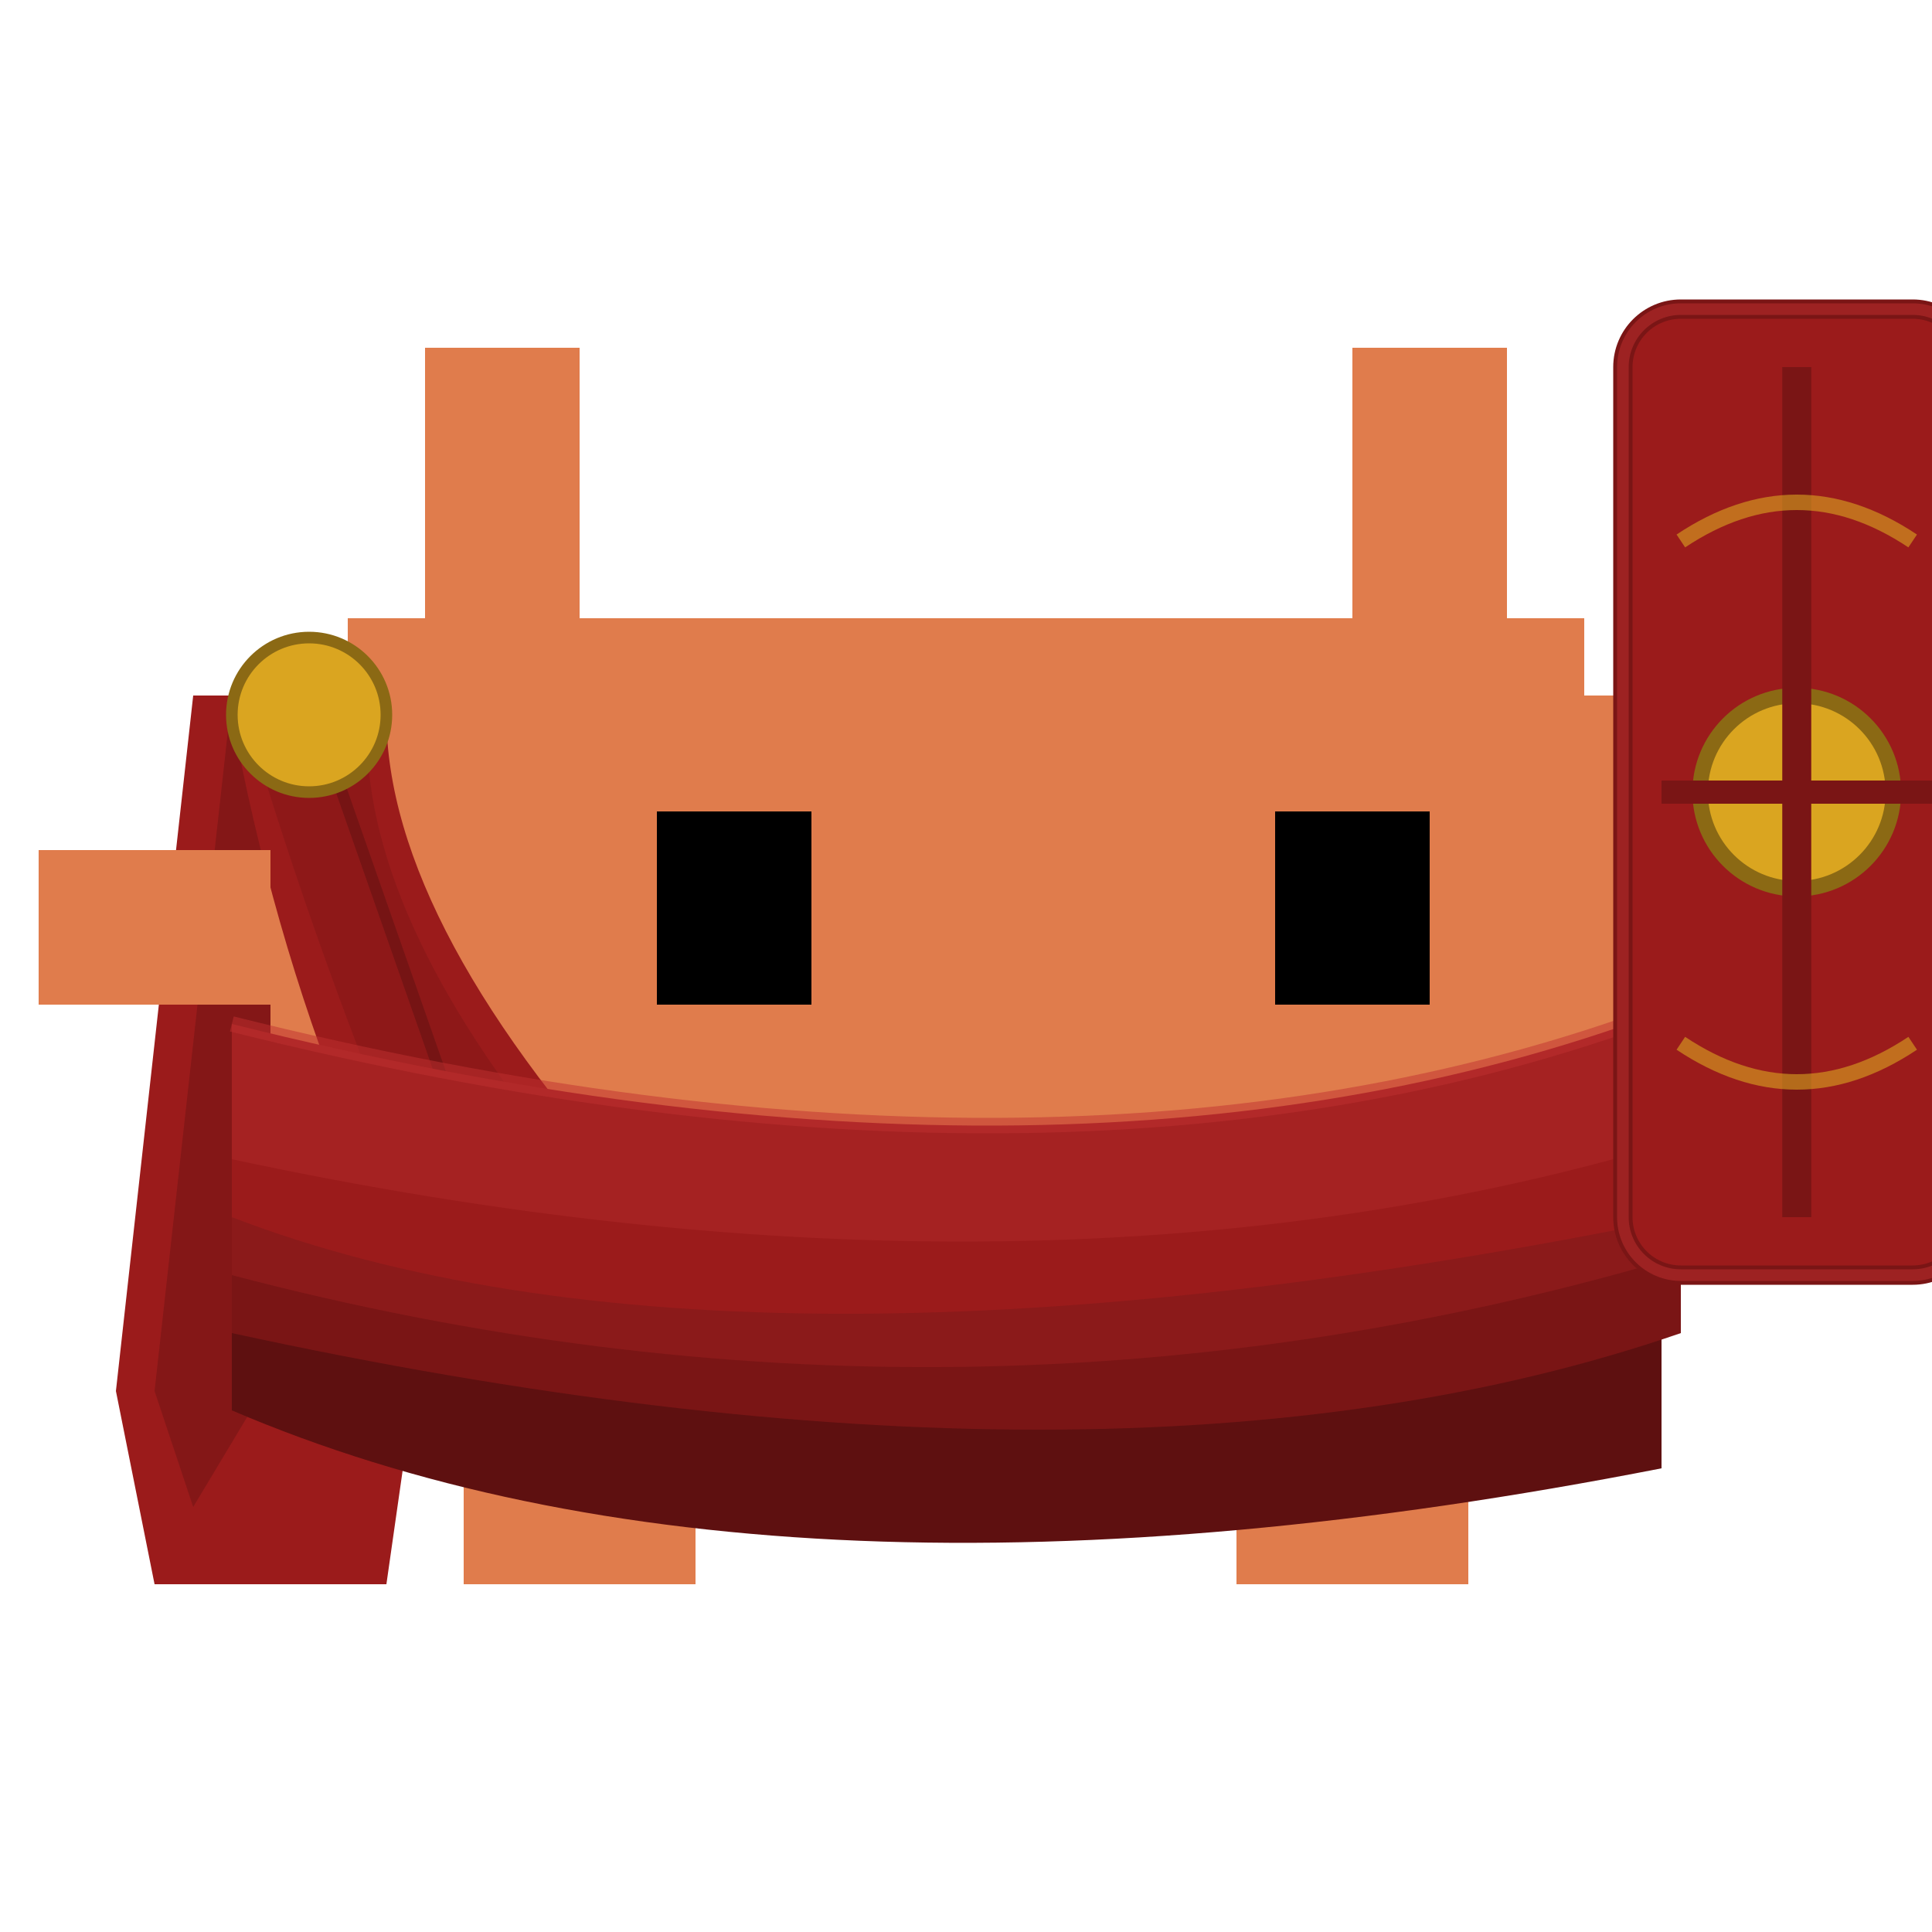
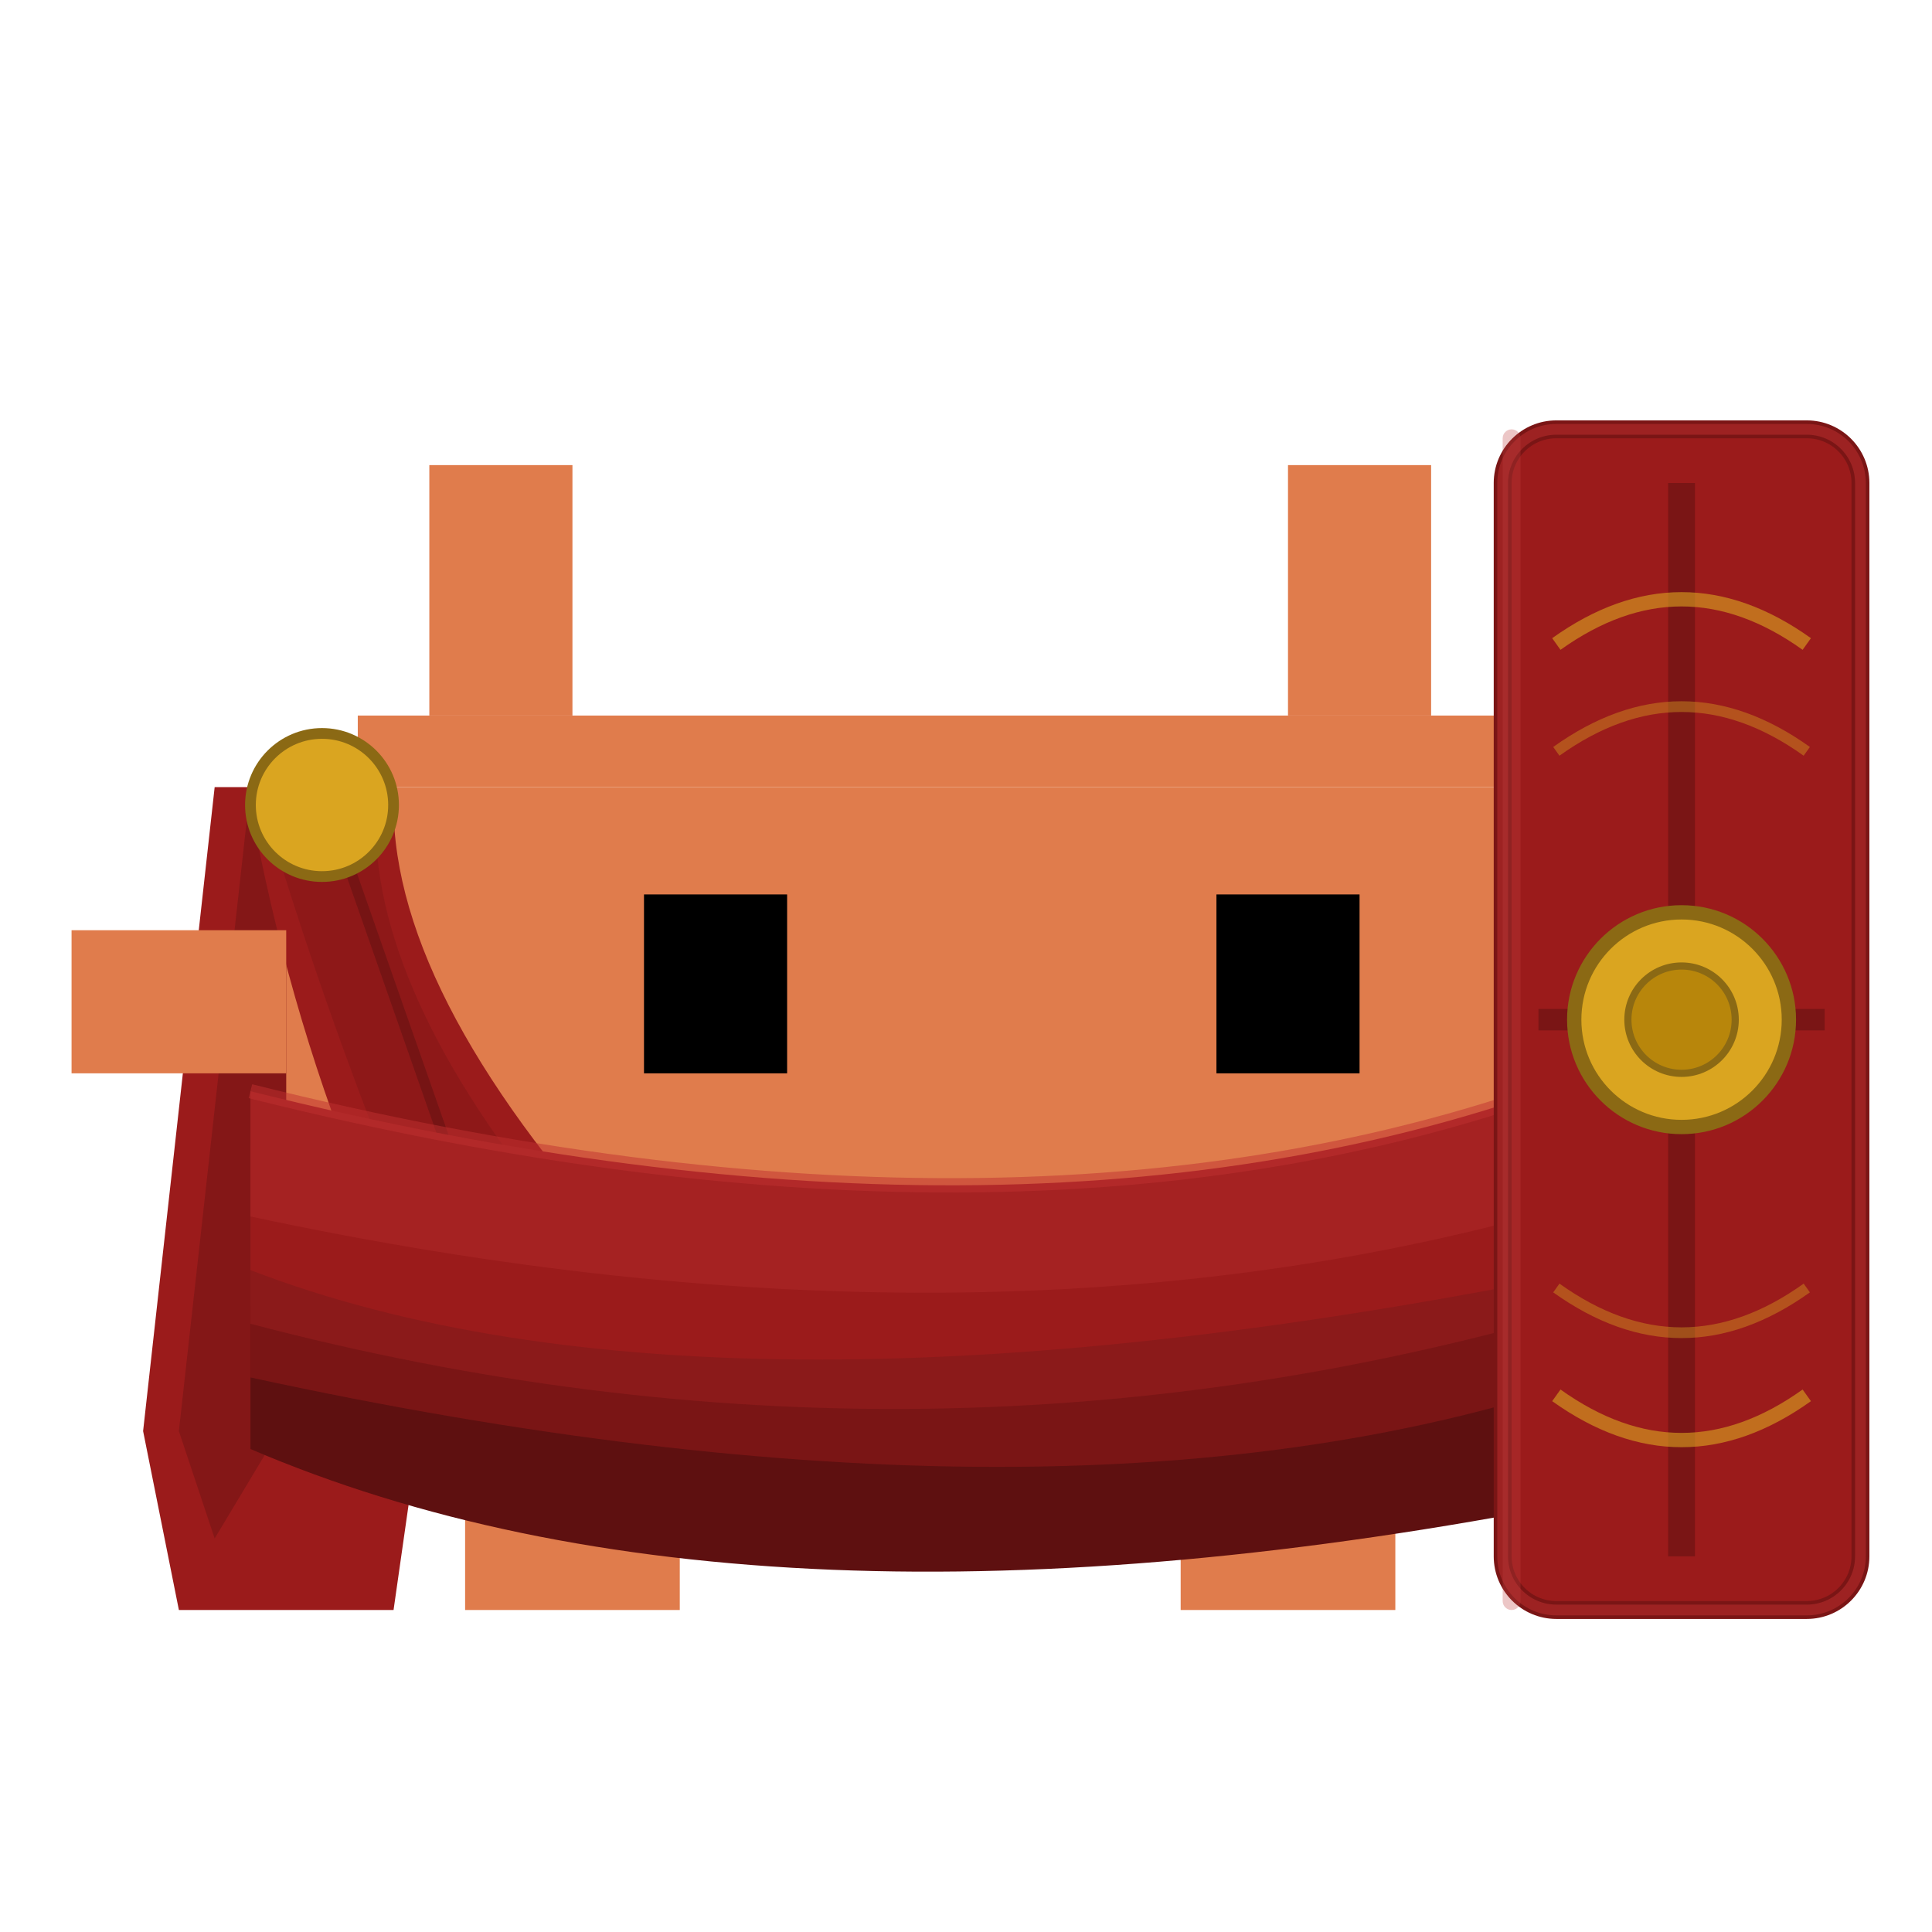
- <svg xmlns="http://www.w3.org/2000/svg" viewBox="0 0 100 100" width="220" height="220">
+ <svg xmlns="http://www.w3.org/2000/svg" viewBox="-2 -2 108 96" width="220" height="220">
  <style>
    .toga-back { animation: back-sway 3s ease-in-out infinite; transform-origin: 16px 37px; }
    .band-1 { animation: band1-sway 3.2s ease-in-out infinite; }
    .band-2 { animation: band2-sway 2.9s ease-in-out infinite; }
    .band-3 { animation: band3-sway 3.6s ease-in-out infinite; }
    .band-4 { animation: band4-sway 2.5s ease-in-out infinite; }
    .band-5 { animation: band5-sway 3.1s ease-in-out infinite; }
-     .shield-arm { animation: shield-hold 3s ease-in-out infinite; transform-origin: 86px 48px; }

    @keyframes back-sway { 0%, 100% { transform: rotate(0deg); } 50% { transform: rotate(-2.5deg); } }
    @keyframes band1-sway { 0%, 100% { transform: translateX(0); } 30% { transform: translateX(-0.4px); } 65% { transform: translateX(0.15px); } }
    @keyframes band2-sway { 0%, 100% { transform: translateX(0); } 35% { transform: translateX(0.3px); } 70% { transform: translateX(-0.1px); } }
    @keyframes band3-sway { 0%, 100% { transform: translateX(0); } 25% { transform: translateX(-0.25px); } 60% { transform: translateX(0.2px); } }
    @keyframes band4-sway { 0%, 100% { transform: translateX(0); } 40% { transform: translateX(0.35px); } 75% { transform: translateX(-0.15px); } }
    @keyframes band5-sway { 0%, 100% { transform: translateX(0); } 30% { transform: translateX(-0.2px); } 70% { transform: translateX(0.1px); } }
-     @keyframes shield-hold { 0%, 100% { transform: rotate(0deg); } 50% { transform: rotate(2deg); } }
  </style>
  <g class="toga-back">
    <polygon points="16,36 10,36 6,72 8,82 20,82 22,68" fill="#9B1B1B" />
    <polygon points="16,36 12,36 8,72 10,78 16,68" fill="#7A1515" opacity="0.7" />
  </g>
  <rect x="18" y="32" width="64" height="4" fill="#E07C4C" />
  <rect x="14" y="36" width="72" height="32" fill="#E07C4C" />
  <rect x="22" y="18" width="8" height="14" fill="#E07C4C" />
  <rect x="70" y="18" width="8" height="14" fill="#E07C4C" />
  <rect x="24" y="68" width="12" height="14" fill="#E07C4C" />
  <rect x="64" y="68" width="12" height="14" fill="#E07C4C" />
  <g class="toga-front">
    <g class="band-5">
      <path d="M18,58 Q14,48 12,37 L20,37 Q20,48 34,63 Z" fill="#9B1B1B" />
      <path d="M20,58 Q16,48 13,38 L19,38 Q19,48 30,61 Z" fill="#7A1515" opacity="0.4" />
      <line x1="24" y1="59" x2="17" y2="39" stroke="#5E1010" stroke-width="0.6" opacity="0.5" />
    </g>
    <g class="band-1">
      <path d="M12,65 Q38,80 86,69 L86,76 Q40,85 12,73 Z" fill="#5E1010" />
    </g>
    <g class="band-2">
      <path d="M12,62 Q60,75 87,62 L87,69 Q58,79 12,69 Z" fill="#7A1515" />
    </g>
    <g class="band-3">
      <path d="M12,59 Q48,70 87,58 L87,65 Q50,76 12,66 Z" fill="#8B1A1A" />
    </g>
    <g class="band-4">
      <path d="M12,56 Q36,68 87,56 L87,63 Q38,73 12,63 Z" fill="#9B1B1B" />
    </g>
    <g class="band-5">
      <path d="M12,53 Q56,64 87,52 L87,59 Q54,69 12,60 Z" fill="#A52222" />
      <path d="M12,53 Q56,64 87,52" stroke="#C03030" stroke-width="0.8" fill="none" opacity="0.5" />
    </g>
  </g>
  <circle cx="16" cy="37" r="4" fill="#DAA520" stroke="#8B6914" stroke-width="0.6" />
  <rect x="34" y="42" width="8" height="10" fill="#000000" />
  <rect x="66" y="42" width="8" height="10" fill="#000000" />
  <rect x="2" y="44" width="12" height="8" fill="#E07C4C" />
-   <g class="shield-arm">
-     <rect x="86" y="44" width="12" height="8" fill="#E07C4C" />
-     <rect x="84" y="16" width="18" height="50" rx="3" fill="#9B1B1B" stroke="#7A1515" stroke-width="1" />
-     <rect x="84" y="16" width="18" height="50" rx="3" fill="none" stroke="#C03030" stroke-width="0.6" opacity="0.5" />
-     <circle cx="93" cy="41" r="5" fill="#DAA520" stroke="#8B6914" stroke-width="0.8" />
-     <line x1="93" y1="19" x2="93" y2="63" stroke="#7A1515" stroke-width="1.5" />
-     <line x1="86" y1="41" x2="100" y2="41" stroke="#7A1515" stroke-width="1.2" />
-     <path d="M87,28 Q93,24 99,28" fill="none" stroke="#DAA520" stroke-width="0.8" opacity="0.6" />
-     <path d="M87,54 Q93,58 99,54" fill="none" stroke="#DAA520" stroke-width="0.8" opacity="0.6" />
+   <rect x="86" y="44" width="12" height="8" fill="#E07C4C" />
+   <g>
+     <rect x="82" y="16" width="20" height="66" rx="3" fill="#9B1B1B" stroke="#7A1515" stroke-width="1" />
+     <rect x="82" y="16" width="20" height="66" rx="3" fill="none" stroke="#C03030" stroke-width="0.6" opacity="0.5" />
+     <line x1="92" y1="19" x2="92" y2="79" stroke="#7A1515" stroke-width="1.5" />
+     <line x1="84" y1="49" x2="100" y2="49" stroke="#7A1515" stroke-width="1.2" />
+     <circle cx="92" cy="49" r="6" fill="#DAA520" stroke="#8B6914" stroke-width="0.8" />
+     <circle cx="92" cy="49" r="3" fill="#B8860B" stroke="#8B6914" stroke-width="0.4" />
+     <path d="M85,28 Q92,23 99,28" fill="none" stroke="#DAA520" stroke-width="0.8" opacity="0.6" />
+     <path d="M85,34 Q92,29 99,34" fill="none" stroke="#DAA520" stroke-width="0.6" opacity="0.4" />
+     <path d="M85,64 Q92,69 99,64" fill="none" stroke="#DAA520" stroke-width="0.6" opacity="0.4" />
+     <path d="M85,70 Q92,75 99,70" fill="none" stroke="#DAA520" stroke-width="0.8" opacity="0.6" />
+     <rect x="82" y="16" width="1" height="66" rx="0.5" fill="#C04040" opacity="0.3" />
  </g>
</svg>
